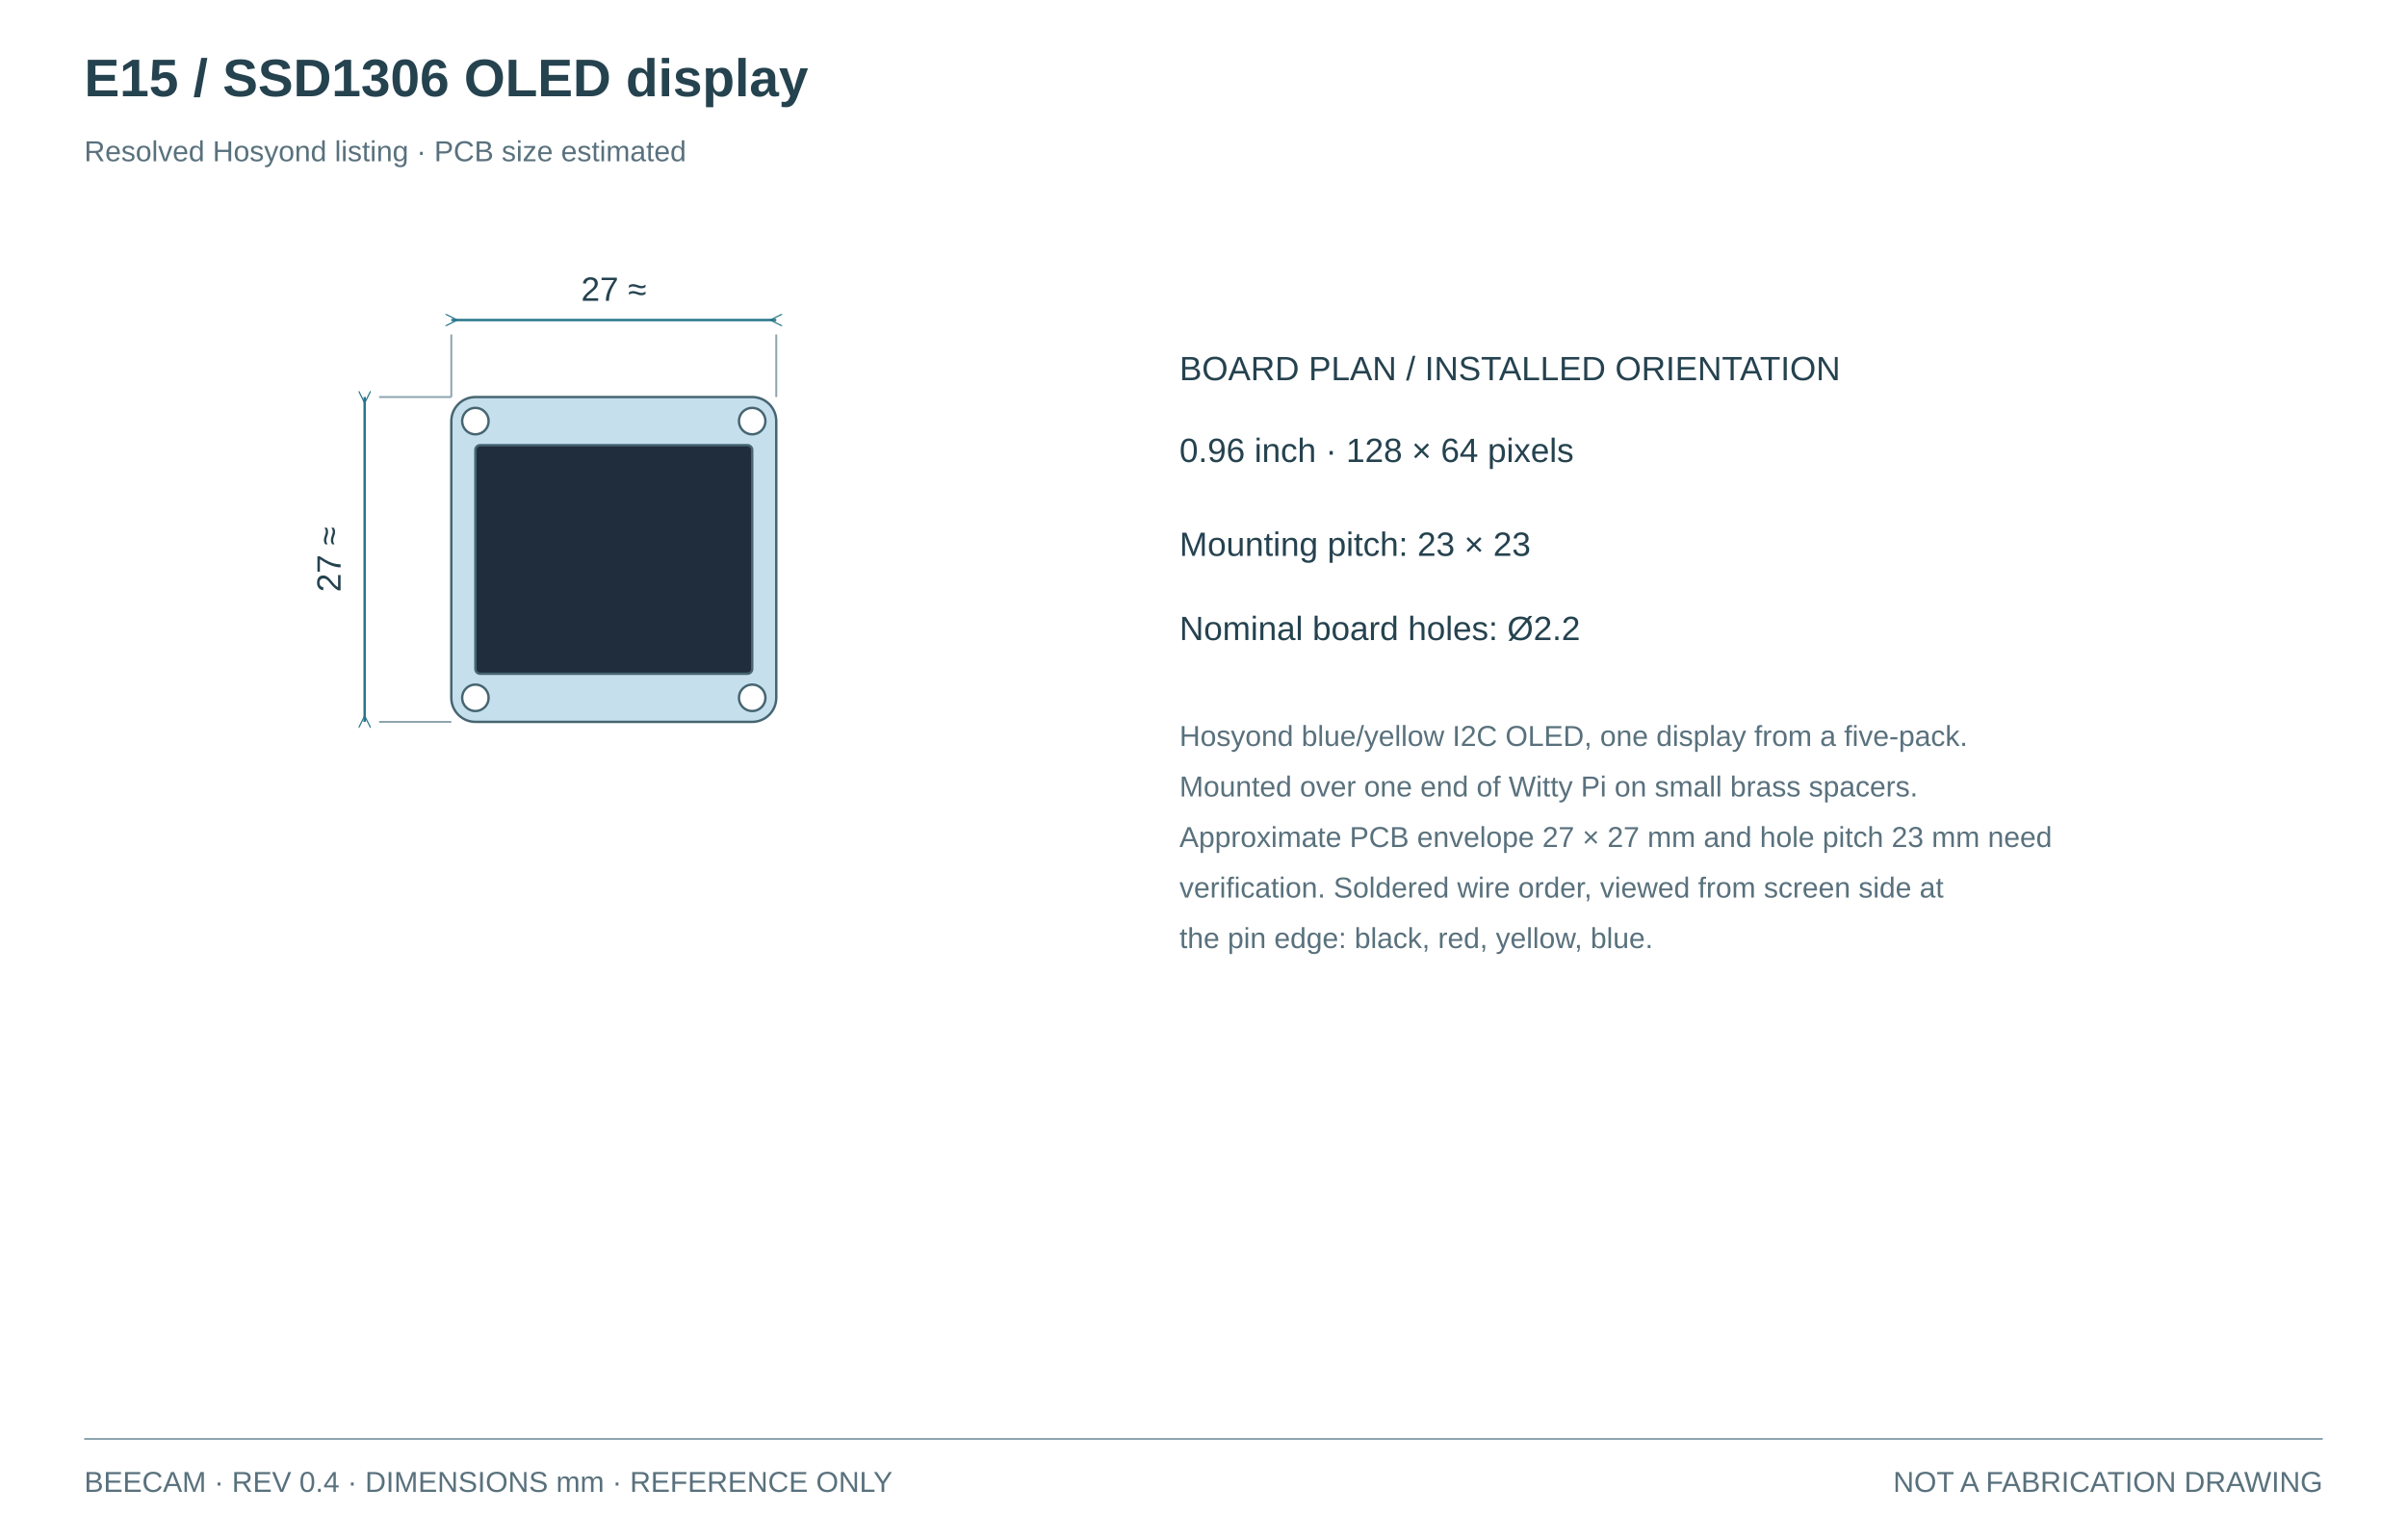
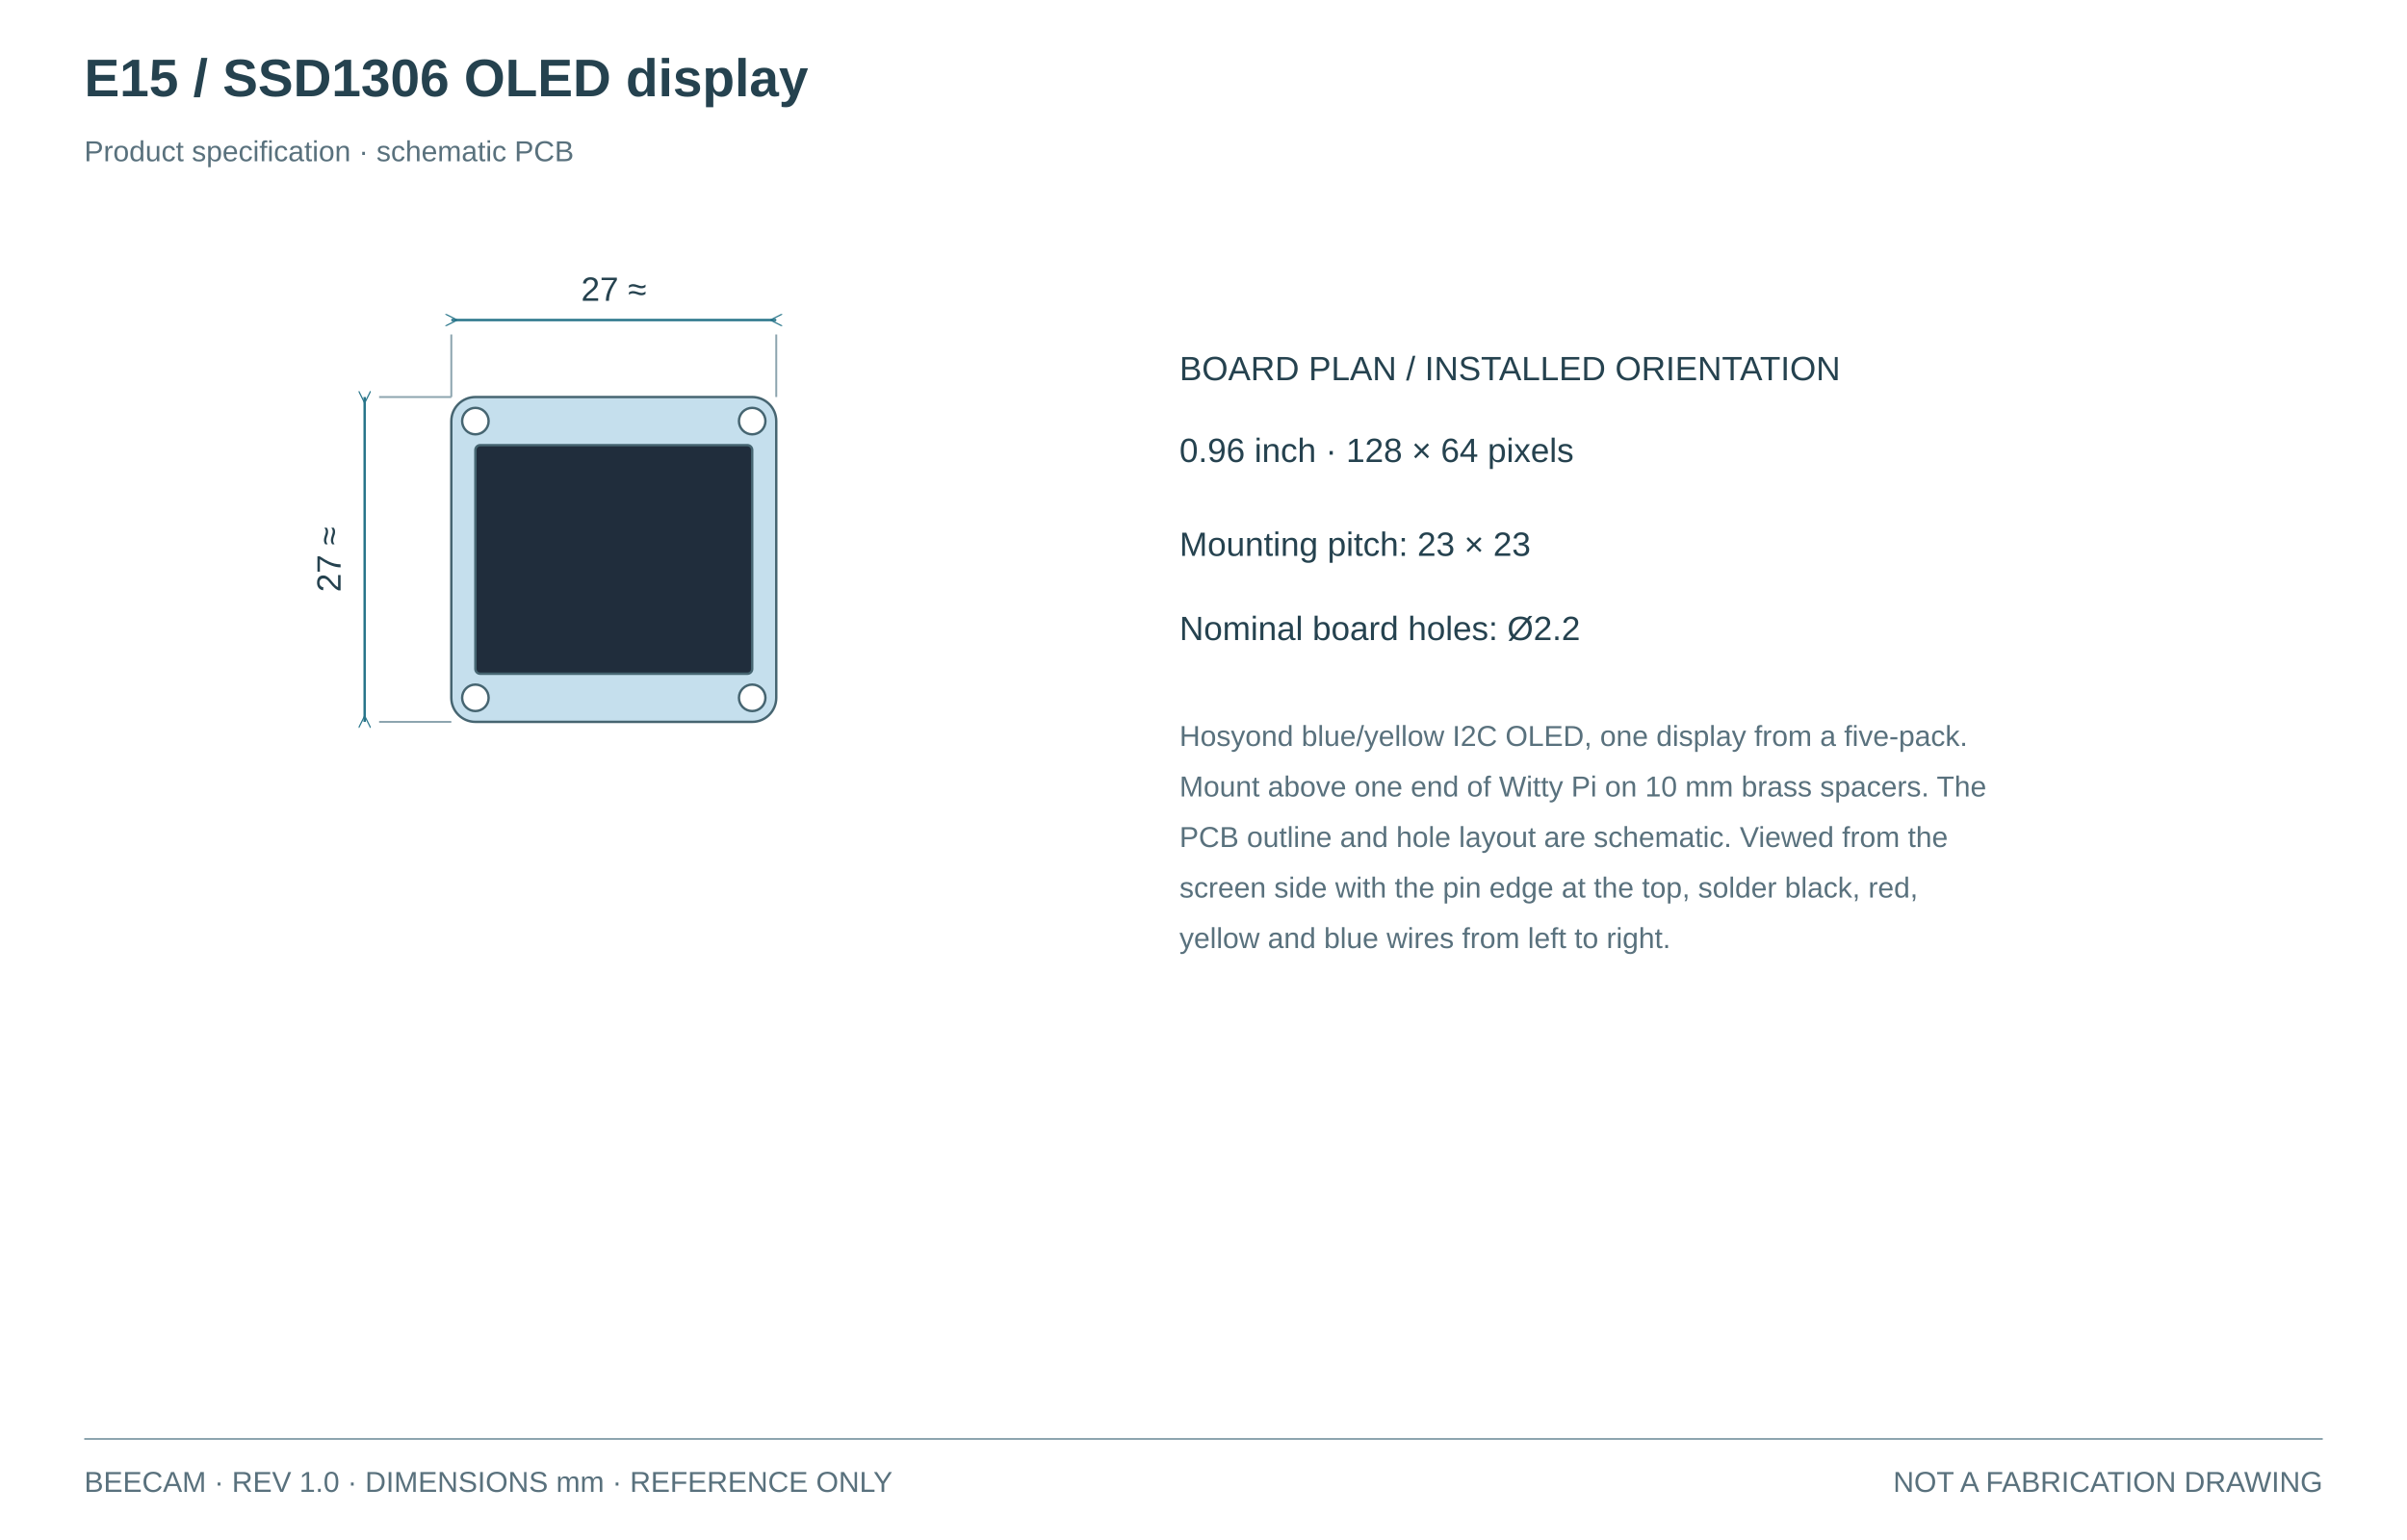
<svg xmlns="http://www.w3.org/2000/svg" width="1000" height="640" viewBox="0 0 1000 640" role="img" aria-label="E15 / SSD1306 OLED display">
  <defs>
    <marker id="a" viewBox="0 0 10 10" refX="5" refY="5" markerWidth="5" markerHeight="5" orient="auto-start-reverse">
      <path d="M10 0L0 5L10 10" fill="none" stroke="#28758a" />
    </marker>
  </defs>
  <style>text{font-family:Arial,sans-serif;fill:#25424f}.title{font-size:22px;font-weight:bold}.label{font-size:14px}.small{font-size:12px;fill:#59717d}.edge{stroke:#466571;stroke-width:1.2;fill:none}.ext{stroke:#8da5af;stroke-width:.8}.dim{stroke:#28758a;stroke-width:1;marker-start:url(#a);marker-end:url(#a)}</style>
  <rect width="100%" height="100%" fill="white" />
  <text x="35" y="40" class="title" text-anchor="start">E15 / SSD1306 OLED display</text>
-   <text x="35" y="67" class="small" text-anchor="start">Resolved Hosyond listing · PCB size estimated</text>
+   <text x="35" y="67" class="small" text-anchor="start">Product specification · schematic PCB</text>
  <rect x="187.5" y="165" width="135" height="135" rx="10" fill="#c5dfed" stroke="#466571" />
  <line x1="187.5" y1="165" x2="187.5" y2="139" class="ext" />
  <line x1="322.5" y1="165" x2="322.5" y2="139" class="ext" />
  <line x1="187.5" y1="133" x2="322.5" y2="133" class="dim" />
  <text x="255" y="125" class="label" text-anchor="middle">27 ≈</text>
  <line x1="187.5" y1="165" x2="157.5" y2="165" class="ext" />
  <line x1="187.5" y1="300" x2="157.5" y2="300" class="ext" />
  <line x1="151.5" y1="165" x2="151.5" y2="300" class="dim" />
  <text class="label" transform="translate(141.5 232.5) rotate(-90)" text-anchor="middle">27 ≈</text>
  <circle cx="197.5" cy="290" r="5.5" fill="white" stroke="#466571" />
  <circle cx="197.5" cy="175" r="5.5" fill="white" stroke="#466571" />
  <circle cx="312.5" cy="290" r="5.5" fill="white" stroke="#466571" />
  <circle cx="312.5" cy="175" r="5.5" fill="white" stroke="#466571" />
  <rect x="197.5" y="185" width="115" height="95" rx="2" fill="#202d3c" stroke="#466571" />
  <text x="490" y="158" class="label" text-anchor="start">BOARD PLAN / INSTALLED ORIENTATION</text>
  <text x="490" y="192" class="label" text-anchor="start">0.96 inch · 128 × 64 pixels</text>
  <text x="490" y="231" class="label" text-anchor="start">Mounting pitch: 23 × 23</text>
  <text x="490" y="266" class="label" text-anchor="start">Nominal board holes: Ø2.2</text>
  <text x="490" y="310" class="small" text-anchor="start">Hosyond blue/yellow I2C OLED, one display from a five-pack.</text>
-   <text x="490" y="331" class="small" text-anchor="start">Mounted over one end of Witty Pi on small brass spacers.</text>
-   <text x="490" y="352" class="small" text-anchor="start">Approximate PCB envelope 27 × 27 mm and hole pitch 23 mm need</text>
-   <text x="490" y="373" class="small" text-anchor="start">verification. Soldered wire order, viewed from screen side at</text>
-   <text x="490" y="394" class="small" text-anchor="start">the pin edge: black, red, yellow, blue.</text>
+   <text x="490" y="331" class="small" text-anchor="start">Mount above one end of Witty Pi on 10 mm brass spacers. The</text>
+   <text x="490" y="352" class="small" text-anchor="start">PCB outline and hole layout are schematic. Viewed from the</text>
+   <text x="490" y="373" class="small" text-anchor="start">screen side with the pin edge at the top, solder black, red,</text>
+   <text x="490" y="394" class="small" text-anchor="start">yellow and blue wires from left to right.</text>
  <line x1="35" y1="598" x2="965" y2="598" class="ext" />
-   <text x="35" y="620" class="small" text-anchor="start">BEECAM · REV 0.4 · DIMENSIONS mm · REFERENCE ONLY</text>
+   <text x="35" y="620" class="small" text-anchor="start">BEECAM · REV 1.0 · DIMENSIONS mm · REFERENCE ONLY</text>
  <text x="965" y="620" class="small" text-anchor="end">NOT A FABRICATION DRAWING</text>
</svg>
